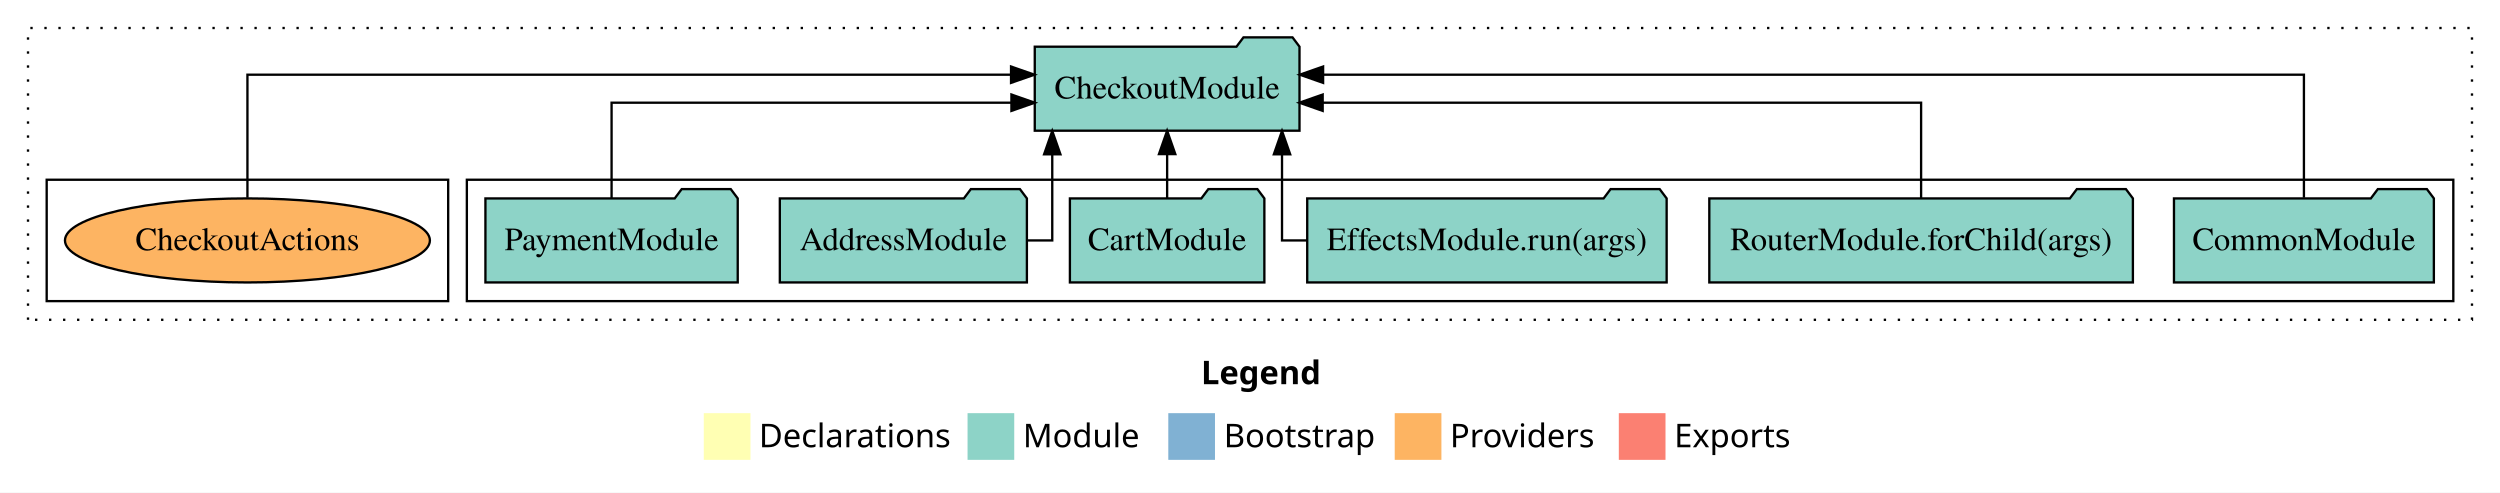
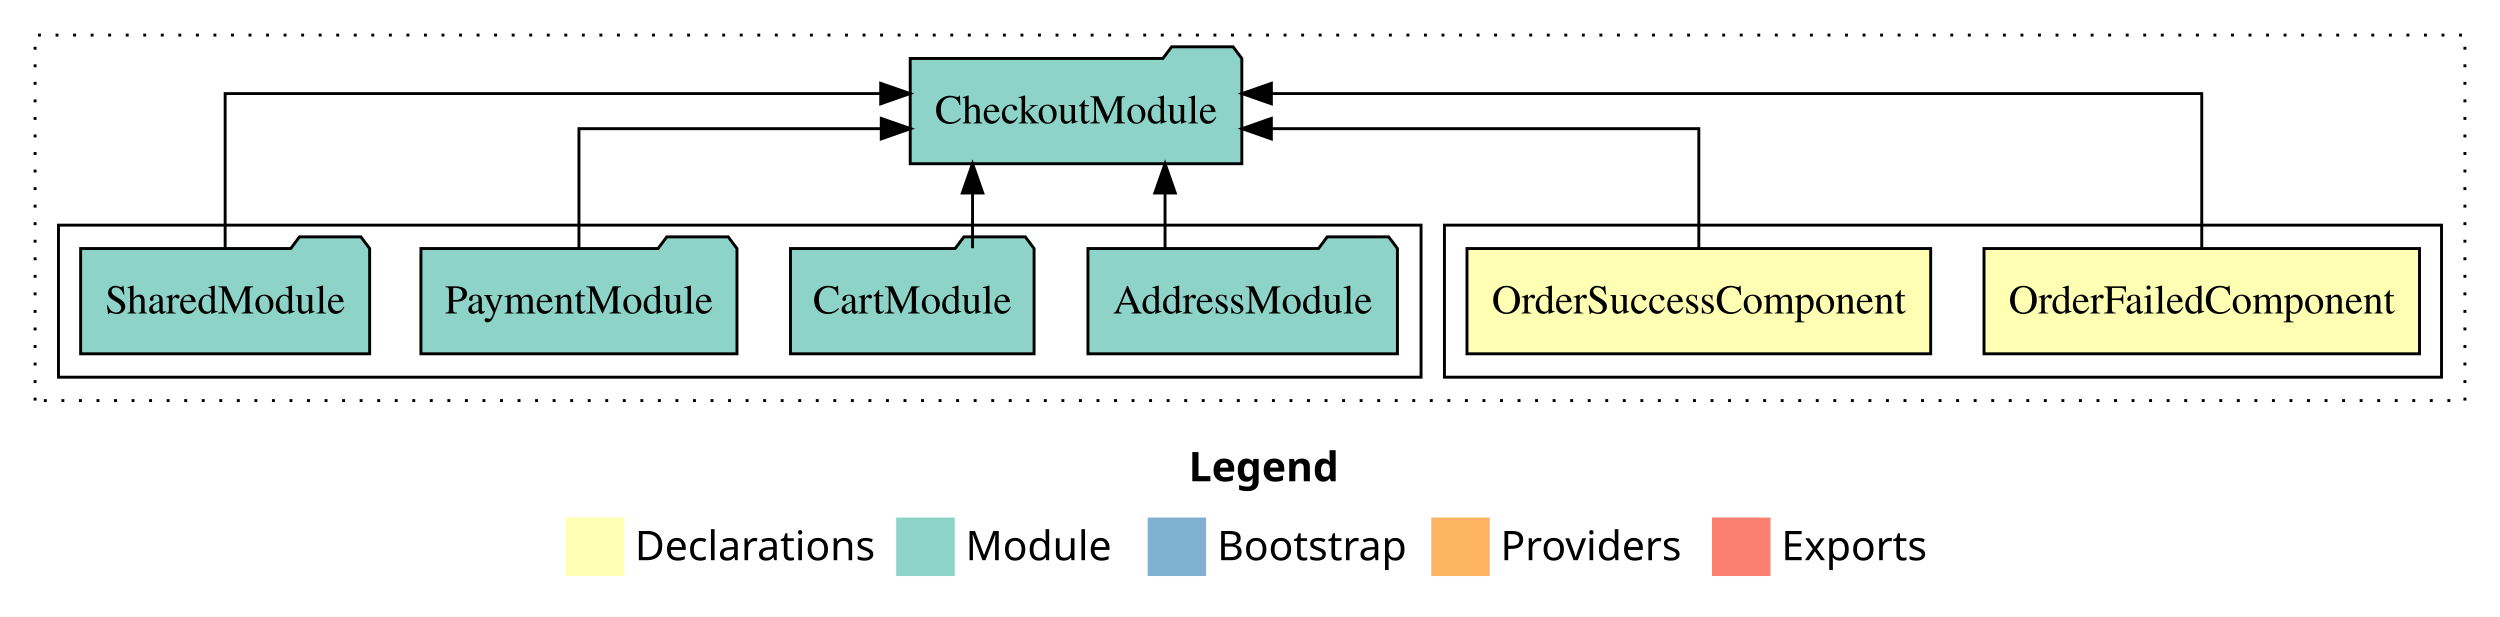
- <svg xmlns="http://www.w3.org/2000/svg" width="1071pt" height="211pt" viewBox="0.00 0.00 1071.00 211.00">
+ <svg xmlns="http://www.w3.org/2000/svg" width="855pt" height="211pt" viewBox="0.00 0.00 855.00 211.00">
  <g id="graph0" class="graph" transform="scale(1 1) rotate(0) translate(4 207)">
-     <polygon fill="#ffffff" stroke="transparent" points="-4,4 -4,-207 1067,-207 1067,4 -4,4" />
-     <text text-anchor="start" x="510.509" y="-42.4" font-family="sans-serif" font-weight="bold" font-size="14.00" fill="#000000">Legend</text>
-     <polygon fill="#ffffb3" stroke="transparent" points="297.5,-10 297.5,-30 317.5,-30 317.5,-10 297.5,-10" />
-     <text text-anchor="start" x="321.129" y="-15.4" font-family="sans-serif" font-size="14.00" fill="#000000">  Declarations</text>
-     <polygon fill="#8dd3c7" stroke="transparent" points="410.5,-10 410.5,-30 430.5,-30 430.5,-10 410.5,-10" />
-     <text text-anchor="start" x="434.225" y="-15.4" font-family="sans-serif" font-size="14.00" fill="#000000">  Module</text>
-     <polygon fill="#80b1d3" stroke="transparent" points="496.5,-10 496.5,-30 516.5,-30 516.5,-10 496.5,-10" />
-     <text text-anchor="start" x="520.281" y="-15.4" font-family="sans-serif" font-size="14.00" fill="#000000">  Bootstrap</text>
-     <polygon fill="#fdb462" stroke="transparent" points="593.5,-10 593.5,-30 613.5,-30 613.5,-10 593.5,-10" />
-     <text text-anchor="start" x="617.173" y="-15.4" font-family="sans-serif" font-size="14.00" fill="#000000">  Providers</text>
-     <polygon fill="#fb8072" stroke="transparent" points="689.5,-10 689.5,-30 709.5,-30 709.5,-10 689.5,-10" />
-     <text text-anchor="start" x="713.226" y="-15.4" font-family="sans-serif" font-size="14.00" fill="#000000">  Exports</text>
+     <polygon fill="#ffffff" stroke="transparent" points="-4,4 -4,-207 851,-207 851,4 -4,4" />
+     <text text-anchor="start" x="402.509" y="-42.4" font-family="sans-serif" font-weight="bold" font-size="14.00" fill="#000000">Legend</text>
+     <polygon fill="#ffffb3" stroke="transparent" points="189.5,-10 189.5,-30 209.5,-30 209.5,-10 189.5,-10" />
+     <text text-anchor="start" x="213.129" y="-15.4" font-family="sans-serif" font-size="14.00" fill="#000000">  Declarations</text>
+     <polygon fill="#8dd3c7" stroke="transparent" points="302.5,-10 302.5,-30 322.5,-30 322.5,-10 302.5,-10" />
+     <text text-anchor="start" x="326.225" y="-15.4" font-family="sans-serif" font-size="14.00" fill="#000000">  Module</text>
+     <polygon fill="#80b1d3" stroke="transparent" points="388.5,-10 388.5,-30 408.5,-30 408.5,-10 388.5,-10" />
+     <text text-anchor="start" x="412.281" y="-15.4" font-family="sans-serif" font-size="14.00" fill="#000000">  Bootstrap</text>
+     <polygon fill="#fdb462" stroke="transparent" points="485.5,-10 485.5,-30 505.5,-30 505.5,-10 485.5,-10" />
+     <text text-anchor="start" x="509.173" y="-15.4" font-family="sans-serif" font-size="14.00" fill="#000000">  Providers</text>
+     <polygon fill="#fb8072" stroke="transparent" points="581.5,-10 581.5,-30 601.5,-30 601.5,-10 581.5,-10" />
+     <text text-anchor="start" x="605.226" y="-15.4" font-family="sans-serif" font-size="14.00" fill="#000000">  Exports</text>
    <g id="clust1" class="cluster">
-       <polygon fill="none" stroke="#000000" stroke-dasharray="1,5" points="8,-70 8,-195 1055,-195 1055,-70 8,-70" />
+       <polygon fill="none" stroke="#000000" stroke-dasharray="1,5" points="8,-70 8,-195 839,-195 839,-70 8,-70" />
    </g>
-     <g id="clust3" class="cluster">
-       <polygon fill="none" stroke="#000000" points="196,-78 196,-130 1047,-130 1047,-78 196,-78" />
+     <g id="clust2" class="cluster">
+       <polygon fill="none" stroke="#000000" points="490,-78 490,-130 831,-130 831,-78 490,-78" />
    </g>
-     <g id="clust6" class="cluster">
-       <polygon fill="none" stroke="#000000" points="16,-78 16,-130 188,-130 188,-78 16,-78" />
+     <g id="clust5" class="cluster">
+       <polygon fill="none" stroke="#000000" points="16,-78 16,-130 482,-130 482,-78 16,-78" />
    </g>
    <g id="node1" class="node">
-       <polygon fill="#8dd3c7" stroke="#000000" points="1038.668,-122 1035.668,-126 1014.668,-126 1011.668,-122 927.332,-122 927.332,-86 1038.668,-86 1038.668,-122" />
-       <text text-anchor="middle" x="983" y="-99.8" font-family="Times,serif" font-size="14.00" fill="#000000">CommonModule</text>
+       <polygon fill="#ffffb3" stroke="#000000" points="823.468,-122 674.532,-122 674.532,-86 823.468,-86 823.468,-122" />
+       <text text-anchor="middle" x="749" y="-99.8" font-family="Times,serif" font-size="14.00" fill="#000000">OrderFailedComponent</text>
+     </g>
+     <g id="node3" class="node">
+       <polygon fill="#8dd3c7" stroke="#000000" points="420.706,-187 417.706,-191 396.706,-191 393.706,-187 307.294,-187 307.294,-151 420.706,-151 420.706,-187" />
+       <text text-anchor="middle" x="364" y="-164.8" font-family="Times,serif" font-size="14.00" fill="#000000">CheckoutModule</text>
+     </g>
+     <g id="edge1" class="edge">
+       <path fill="none" stroke="#000000" d="M749,-122.284C749,-143.321 749,-175 749,-175 749,-175 430.808,-175 430.808,-175" />
+       <polygon fill="#000000" stroke="#000000" points="430.808,-171.5 420.808,-175 430.808,-178.5 430.808,-171.5" />
+     </g>
+     <g id="node2" class="node">
+       <polygon fill="#ffffb3" stroke="#000000" points="656.291,-122 497.709,-122 497.709,-86 656.291,-86 656.291,-122" />
+       <text text-anchor="middle" x="577" y="-99.8" font-family="Times,serif" font-size="14.00" fill="#000000">OrderSuccessComponent</text>
+     </g>
+     <g id="edge2" class="edge">
+       <path fill="none" stroke="#000000" d="M577,-122.022C577,-139.373 577,-163 577,-163 577,-163 430.8,-163 430.8,-163" />
+       <polygon fill="#000000" stroke="#000000" points="430.8,-159.5 420.8,-163 430.8,-166.5 430.8,-159.5" />
+     </g>
+     <g id="node4" class="node">
+       <polygon fill="#8dd3c7" stroke="#000000" points="473.922,-122 470.922,-126 449.922,-126 446.922,-122 368.078,-122 368.078,-86 473.922,-86 473.922,-122" />
+       <text text-anchor="middle" x="421" y="-99.8" font-family="Times,serif" font-size="14.00" fill="#000000">AddressModule</text>
+     </g>
+     <g id="edge3" class="edge">
+       <path fill="none" stroke="#000000" d="M394.446,-122.106C394.446,-122.106 394.446,-140.991 394.446,-140.991" />
+       <polygon fill="#000000" stroke="#000000" points="390.946,-140.991 394.446,-150.991 397.946,-140.991 390.946,-140.991" />
+     </g>
+     <g id="node5" class="node">
+       <polygon fill="#8dd3c7" stroke="#000000" points="349.653,-122 346.653,-126 325.653,-126 322.653,-122 266.347,-122 266.347,-86 349.653,-86 349.653,-122" />
+       <text text-anchor="middle" x="308" y="-99.8" font-family="Times,serif" font-size="14.00" fill="#000000">CartModule</text>
+     </g>
+     <g id="edge4" class="edge">
+       <path fill="none" stroke="#000000" d="M328.611,-122.106C328.611,-122.106 328.611,-140.991 328.611,-140.991" />
+       <polygon fill="#000000" stroke="#000000" points="325.112,-140.991 328.611,-150.991 332.112,-140.991 325.112,-140.991" />
+     </g>
+     <g id="node6" class="node">
+       <polygon fill="#8dd3c7" stroke="#000000" points="248.044,-122 245.044,-126 224.044,-126 221.044,-122 139.956,-122 139.956,-86 248.044,-86 248.044,-122" />
+       <text text-anchor="middle" x="194" y="-99.8" font-family="Times,serif" font-size="14.00" fill="#000000">PaymentModule</text>
+     </g>
+     <g id="edge5" class="edge">
+       <path fill="none" stroke="#000000" d="M194,-122.022C194,-139.373 194,-163 194,-163 194,-163 297.392,-163 297.392,-163" />
+       <polygon fill="#000000" stroke="#000000" points="297.392,-166.5 307.392,-163 297.392,-159.5 297.392,-166.5" />
    </g>
    <g id="node7" class="node">
-       <polygon fill="#8dd3c7" stroke="#000000" points="552.706,-187 549.706,-191 528.706,-191 525.706,-187 439.294,-187 439.294,-151 552.706,-151 552.706,-187" />
-       <text text-anchor="middle" x="496" y="-164.8" font-family="Times,serif" font-size="14.00" fill="#000000">CheckoutModule</text>
-     </g>
-     <g id="edge1" class="edge">
-       <path fill="none" stroke="#000000" d="M983,-122.284C983,-143.321 983,-175 983,-175 983,-175 562.818,-175 562.818,-175" />
-       <polygon fill="#000000" stroke="#000000" points="562.818,-171.5 552.818,-175 562.818,-178.5 562.818,-171.5" />
-     </g>
-     <g id="node2" class="node">
-       <polygon fill="#8dd3c7" stroke="#000000" points="909.732,-122 906.732,-126 885.732,-126 882.732,-122 728.268,-122 728.268,-86 909.732,-86 909.732,-122" />
-       <text text-anchor="middle" x="819" y="-99.8" font-family="Times,serif" font-size="14.00" fill="#000000">RouterModule.forChild(args)</text>
-     </g>
-     <g id="edge2" class="edge">
-       <path fill="none" stroke="#000000" d="M819,-122.022C819,-139.373 819,-163 819,-163 819,-163 562.632,-163 562.632,-163" />
-       <polygon fill="#000000" stroke="#000000" points="562.632,-159.5 552.632,-163 562.632,-166.5 562.632,-159.5" />
-     </g>
-     <g id="node3" class="node">
-       <polygon fill="#8dd3c7" stroke="#000000" points="709.99,-122 706.99,-126 685.99,-126 682.99,-122 556.01,-122 556.01,-86 709.99,-86 709.99,-122" />
-       <text text-anchor="middle" x="633" y="-99.8" font-family="Times,serif" font-size="14.00" fill="#000000">EffectsModule.run(args)</text>
-     </g>
-     <g id="edge3" class="edge">
-       <path fill="none" stroke="#000000" d="M555.979,-104C549.415,-104 545.215,-104 545.215,-104 545.215,-104 545.215,-140.894 545.215,-140.894" />
-       <polygon fill="#000000" stroke="#000000" points="541.715,-140.894 545.215,-150.894 548.715,-140.894 541.715,-140.894" />
-     </g>
-     <g id="node4" class="node">
-       <polygon fill="#8dd3c7" stroke="#000000" points="537.653,-122 534.653,-126 513.653,-126 510.653,-122 454.347,-122 454.347,-86 537.653,-86 537.653,-122" />
-       <text text-anchor="middle" x="496" y="-99.8" font-family="Times,serif" font-size="14.00" fill="#000000">CartModule</text>
-     </g>
-     <g id="edge4" class="edge">
-       <path fill="none" stroke="#000000" d="M496,-122.106C496,-122.106 496,-140.991 496,-140.991" />
-       <polygon fill="#000000" stroke="#000000" points="492.5,-140.991 496,-150.991 499.5,-140.991 492.5,-140.991" />
-     </g>
-     <g id="node5" class="node">
-       <polygon fill="#8dd3c7" stroke="#000000" points="435.922,-122 432.922,-126 411.922,-126 408.922,-122 330.078,-122 330.078,-86 435.922,-86 435.922,-122" />
-       <text text-anchor="middle" x="383" y="-99.8" font-family="Times,serif" font-size="14.00" fill="#000000">AddressModule</text>
-     </g>
-     <g id="edge5" class="edge">
-       <path fill="none" stroke="#000000" d="M435.965,-104C442.416,-104 446.785,-104 446.785,-104 446.785,-104 446.785,-140.894 446.785,-140.894" />
-       <polygon fill="#000000" stroke="#000000" points="443.286,-140.894 446.785,-150.894 450.286,-140.894 443.286,-140.894" />
-     </g>
-     <g id="node6" class="node">
-       <polygon fill="#8dd3c7" stroke="#000000" points="312.044,-122 309.044,-126 288.044,-126 285.044,-122 203.956,-122 203.956,-86 312.044,-86 312.044,-122" />
-       <text text-anchor="middle" x="258" y="-99.8" font-family="Times,serif" font-size="14.00" fill="#000000">PaymentModule</text>
+       <polygon fill="#8dd3c7" stroke="#000000" points="122.423,-122 119.423,-126 98.423,-126 95.423,-122 23.577,-122 23.577,-86 122.423,-86 122.423,-122" />
+       <text text-anchor="middle" x="73" y="-99.8" font-family="Times,serif" font-size="14.00" fill="#000000">SharedModule</text>
    </g>
    <g id="edge6" class="edge">
-       <path fill="none" stroke="#000000" d="M258,-122.022C258,-139.373 258,-163 258,-163 258,-163 429.295,-163 429.295,-163" />
-       <polygon fill="#000000" stroke="#000000" points="429.296,-166.5 439.295,-163 429.295,-159.5 429.296,-166.5" />
-     </g>
-     <g id="node8" class="node">
-       <ellipse fill="#fdb462" stroke="#000000" cx="102" cy="-104" rx="78.171" ry="18" />
-       <text text-anchor="middle" x="102" y="-99.8" font-family="Times,serif" font-size="14.00" fill="#000000">CheckoutActions</text>
-     </g>
-     <g id="edge7" class="edge">
-       <path fill="none" stroke="#000000" d="M102,-122.284C102,-143.321 102,-175 102,-175 102,-175 429.13,-175 429.13,-175" />
-       <polygon fill="#000000" stroke="#000000" points="429.13,-178.5 439.13,-175 429.13,-171.5 429.13,-178.5" />
+       <path fill="none" stroke="#000000" d="M73,-122.284C73,-143.321 73,-175 73,-175 73,-175 297.202,-175 297.202,-175" />
+       <polygon fill="#000000" stroke="#000000" points="297.202,-178.5 307.202,-175 297.201,-171.5 297.202,-178.5" />
    </g>
  </g>
</svg>
